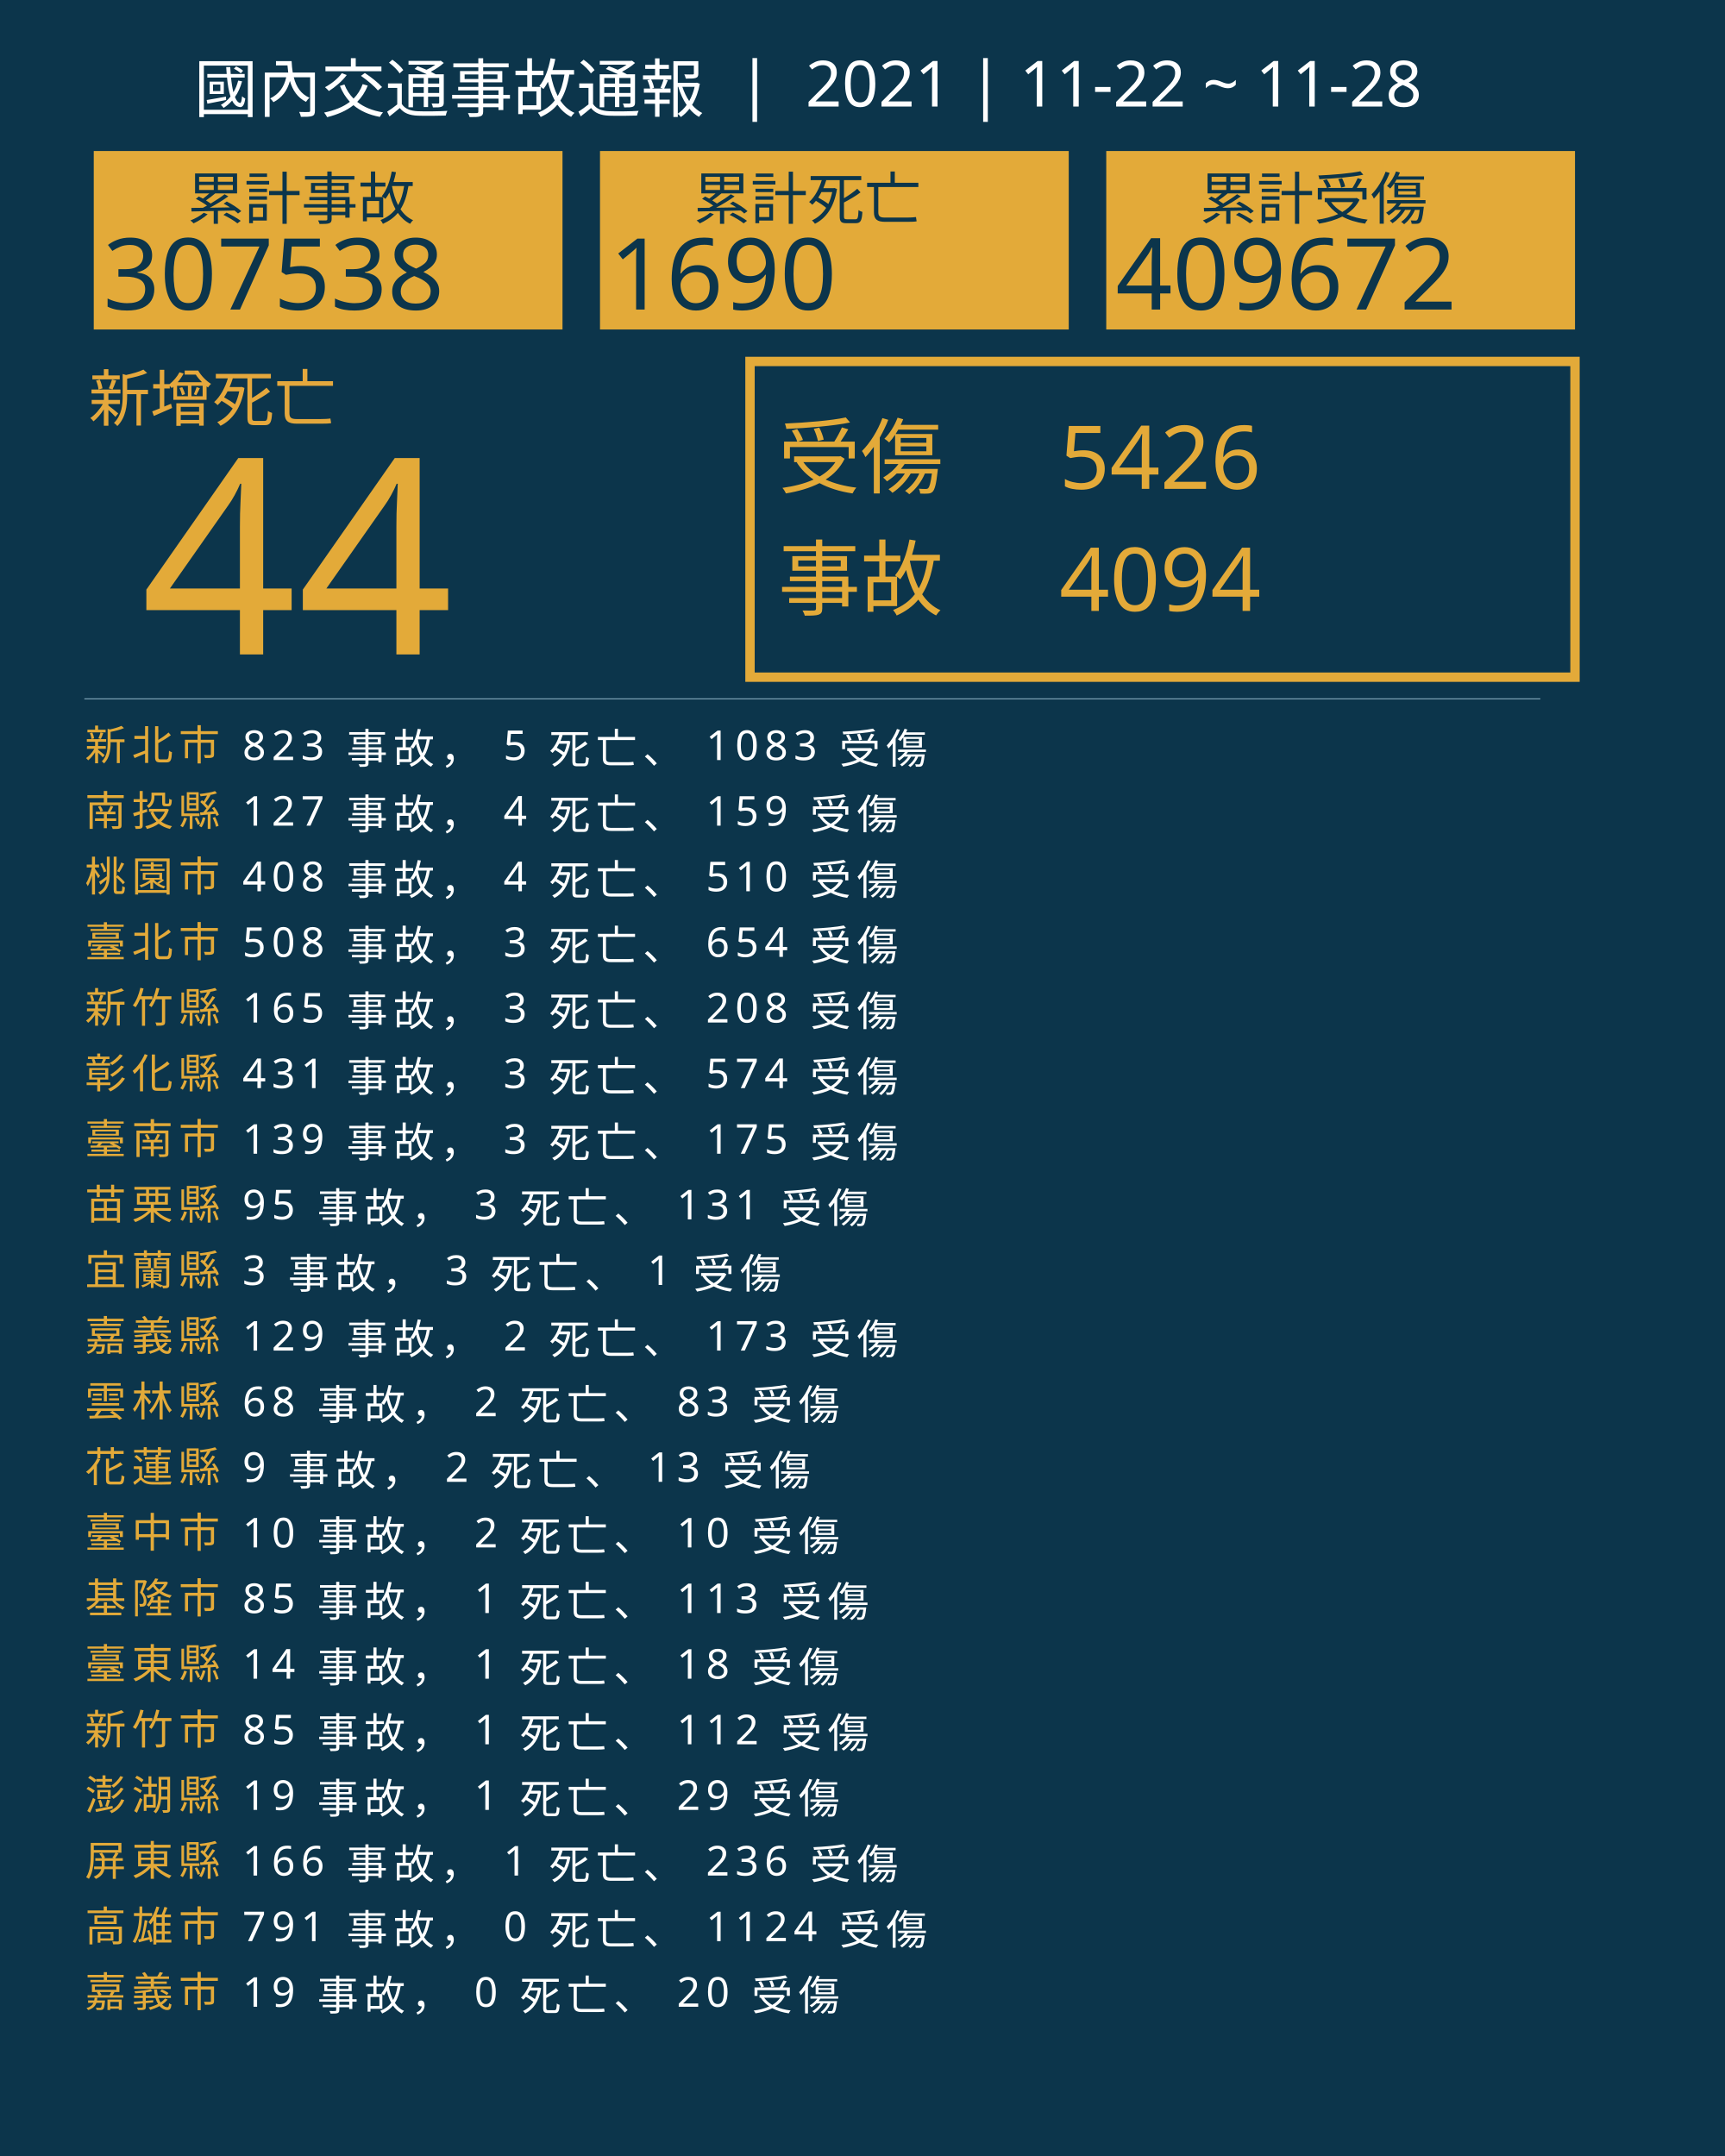
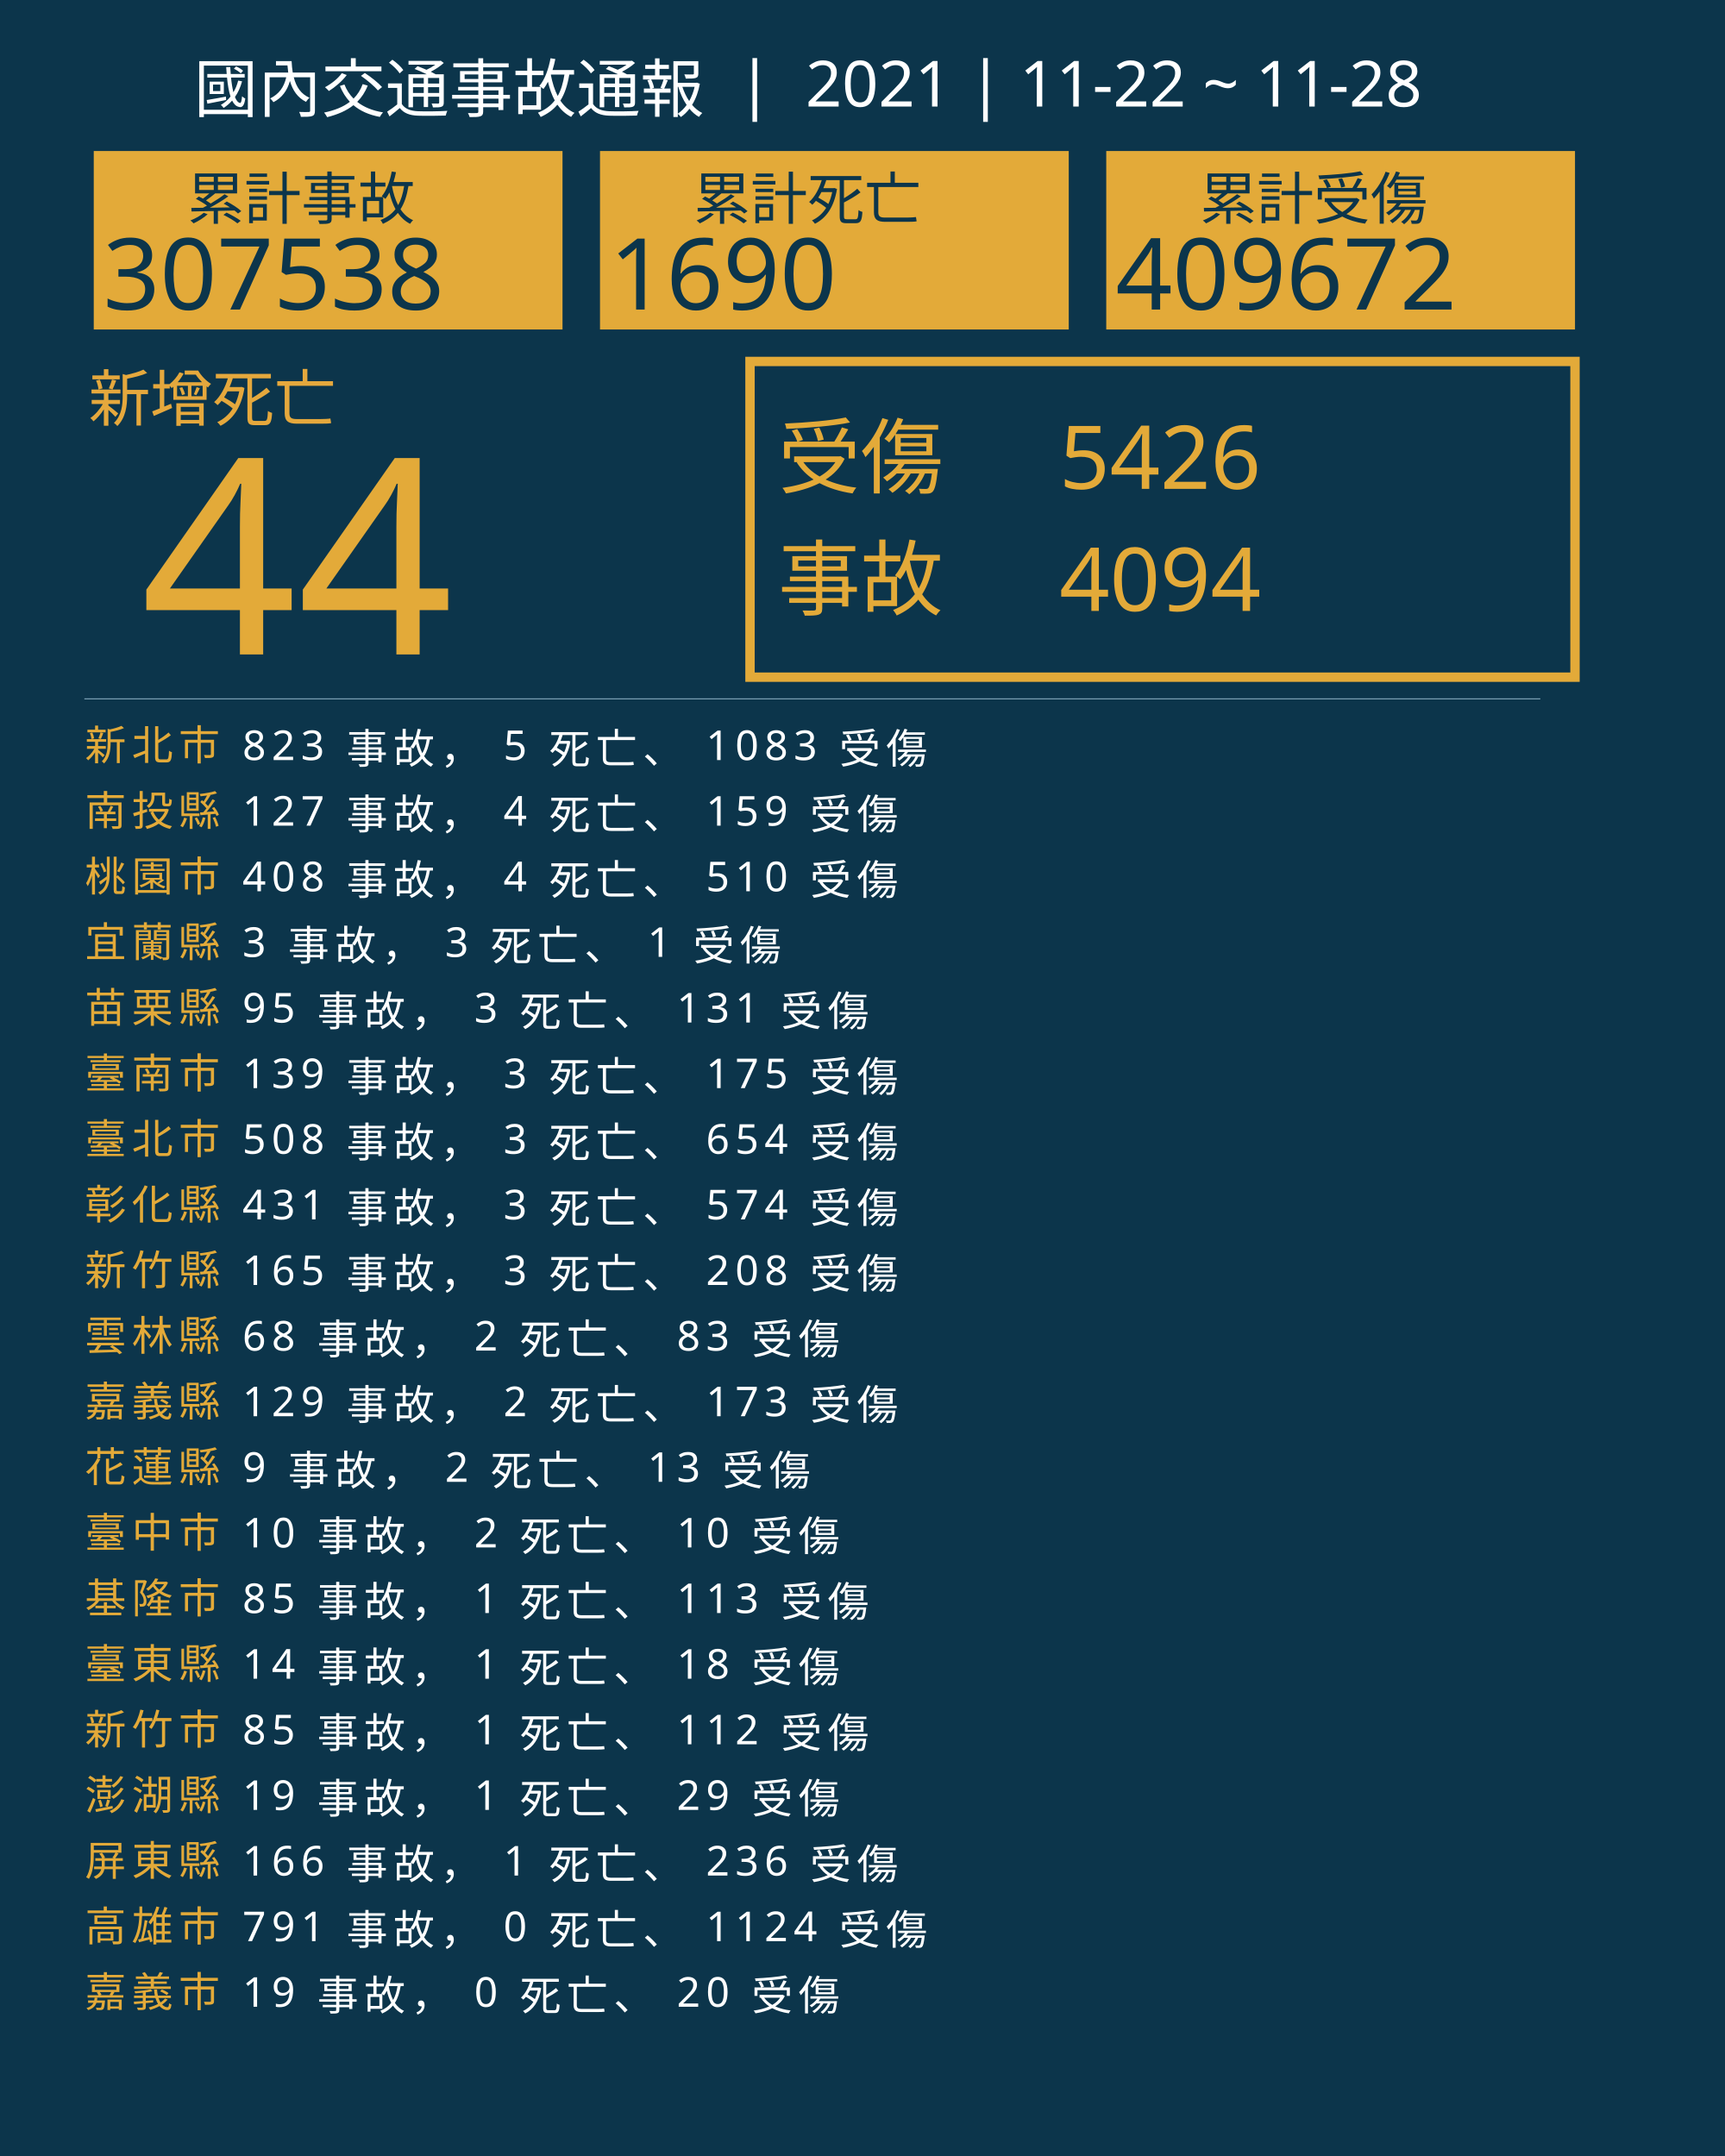
<svg xmlns="http://www.w3.org/2000/svg" version="1.1" id="圖層_1" x="0px" y="0px" viewBox="0 0 1840 2300" style="enable-background:new 0 0 1840 2300;" xml:space="preserve">
  <style type="text/css">
	.st0{fill:#0C354B;}
	.st1{fill:#E5A83D;}
	.st2{font-family:'NotoSansCJKtc-Bold-B5pc-H';}
	.st3{font-size:66px;}
	.st4{fill:#E3AA39;}
	.st5{font-family:'Arial-BoldMT';}
	.st6{font-size:291.776px;}
	.st7{fill:none;stroke:#E3AA39;stroke-miterlimit:10;stroke-width:10;}
	.st8{font-family:'NotoSansCJKtc-Light-B5pc-H';}
	.st9{font-size:88px;}
	.st10{font-family:'NotoSansCJKtc-Medium-B5pc-H';}
	.st11{font-size:94px;}
	.st12{fill:none;stroke:#8AAFC1;stroke-miterlimit:10;}
	.st13{font-size:60.649px;}
	.st14{font-size:106px;}
	.st15{fill:none;}
	.st16{font-size:44px;}
	.st17{letter-spacing:6;}
	.st18{fill:#FFFFFF;}
	.st19{letter-spacing:1;}
	.st20{font-size:68px;}
</style>
  <rect class="st0" width="1840" height="2300" />
  <text transform="matrix(1 0 0 1 94.5001 449.017)" class="st1 st2 st3">新增死亡</text>
  <g>
    <text transform="matrix(1 0 0 1 150 698.1412)" class="st4 st5 st6">44</text>
  </g>
  <g>
    <rect x="800" y="385.6" class="st7" width="880" height="336.8" />
    <g>
      <text transform="matrix(1 0 0 1 830 519.593)" class="st4 st8 st9">受傷</text>
      <text transform="matrix(1 0 0 1 1130 521.5084)" class="st4 st10 st11">5426</text>
      <text transform="matrix(1 0 0 1 1130 651.7274)" class="st4 st10 st11">4094</text>
      <text transform="matrix(1 0 0 1 830 649.4965)" class="st4 st8 st9">事故</text>
    </g>
  </g>
  <line class="st12" x1="90" y1="745.5" x2="1643" y2="745.5" />
  <g>
    <g>
      <rect x="100" y="161.1" class="st4" width="500" height="190.4" />
      <g>
        <text transform="matrix(1 0 0 1 200 233.9079)" class="st0 st10 st13">累計事故</text>
        <g>
          <text transform="matrix(1 0 0 1 110 330.2121)" class="st0 st5 st14">307538</text>
        </g>
      </g>
    </g>
    <g>
      <rect x="640" y="161.1" class="st4" width="500" height="190.4" />
      <g>
        <text transform="matrix(1 0 0 1 740 233.908)" class="st0 st10 st13">累計死亡</text>
        <g>
          <text transform="matrix(1 0 0 1 650 330.2122)" class="st0 st5 st14">1690</text>
        </g>
      </g>
    </g>
    <g>
      <rect x="1180" y="161.1" class="st4" width="500" height="190.4" />
      <g>
        <text transform="matrix(1 0 0 1 1280 233.908)" class="st0 st10 st13">累計受傷</text>
        <g>
          <text transform="matrix(1 0 0 1 1190 330.2122)" class="st0 st5 st14">409672</text>
        </g>
      </g>
    </g>
  </g>
  <rect x="90.6" y="772.1" class="st15" width="1141.8" height="314.8" />
  <text transform="matrix(1 0 0 1 90.5591 810.7965)">
    <tspan x="0" y="0" class="st4 st10 st16 st17">新北市</tspan>
    <tspan x="150.6" y="0" class="st18 st10 st16 st17"> 823 事故， 5 死亡、 1083 受傷</tspan>
    <tspan x="0" y="70" class="st4 st10 st16 st17">南投縣</tspan>
    <tspan x="150.6" y="70" class="st18 st10 st16 st17"> 127 事故， 4 死亡、 159 受傷</tspan>
    <tspan x="0" y="140" class="st4 st10 st16 st17">桃園市</tspan>
    <tspan x="150.6" y="140" class="st18 st10 st16 st17"> 408 事故， 4 死亡、 510 受傷</tspan>
-     <tspan x="0" y="210" class="st4 st10 st16 st17">臺北市</tspan>
-     <tspan x="150.6" y="210" class="st18 st10 st16 st17"> 508 事故， 3 死亡、 654 受傷</tspan>
-     <tspan x="0" y="280" class="st4 st10 st16 st17">新竹縣</tspan>
-     <tspan x="150.6" y="280" class="st18 st10 st16 st17"> 165 事故， 3 死亡、 208 受傷</tspan>
-     <tspan x="0" y="350" class="st4 st10 st16 st17">彰化縣</tspan>
-     <tspan x="150.6" y="350" class="st18 st10 st16 st17"> 431 事故， 3 死亡、 574 受傷</tspan>
-     <tspan x="0" y="420" class="st4 st10 st16 st17">臺南市</tspan>
-     <tspan x="150.6" y="420" class="st18 st10 st16 st17"> 139 事故， 3 死亡、 175 受傷</tspan>
-     <tspan x="0" y="490" class="st4 st10 st16 st17">苗栗縣</tspan>
-     <tspan x="150.6" y="490" class="st18 st10 st16 st17"> 95 事故， 3 死亡、 131 受傷</tspan>
-     <tspan x="0" y="560" class="st4 st10 st16 st17">宜蘭縣</tspan>
-     <tspan x="150.6" y="560" class="st18 st10 st16 st17"> 3 事故， 3 死亡、 1 受傷</tspan>
-     <tspan x="0" y="630" class="st4 st10 st16 st17">嘉義縣</tspan>
-     <tspan x="150.6" y="630" class="st18 st10 st16 st17"> 129 事故， 2 死亡、 173 受傷</tspan>
-     <tspan x="0" y="700" class="st4 st10 st16 st17">雲林縣</tspan>
-     <tspan x="150.6" y="700" class="st18 st10 st16 st17"> 68 事故， 2 死亡、 83 受傷</tspan>
+     <tspan x="0" y="210" class="st4 st10 st16 st17">宜蘭縣</tspan>
+     <tspan x="150.6" y="210" class="st18 st10 st16 st17"> 3 事故， 3 死亡、 1 受傷</tspan>
+     <tspan x="0" y="280" class="st4 st10 st16 st17">苗栗縣</tspan>
+     <tspan x="150.6" y="280" class="st18 st10 st16 st17"> 95 事故， 3 死亡、 131 受傷</tspan>
+     <tspan x="0" y="350" class="st4 st10 st16 st17">臺南市</tspan>
+     <tspan x="150.6" y="350" class="st18 st10 st16 st17"> 139 事故， 3 死亡、 175 受傷</tspan>
+     <tspan x="0" y="420" class="st4 st10 st16 st17">臺北市</tspan>
+     <tspan x="150.6" y="420" class="st18 st10 st16 st17"> 508 事故， 3 死亡、 654 受傷</tspan>
+     <tspan x="0" y="490" class="st4 st10 st16 st17">彰化縣</tspan>
+     <tspan x="150.6" y="490" class="st18 st10 st16 st17"> 431 事故， 3 死亡、 574 受傷</tspan>
+     <tspan x="0" y="560" class="st4 st10 st16 st17">新竹縣</tspan>
+     <tspan x="150.6" y="560" class="st18 st10 st16 st17"> 165 事故， 3 死亡、 208 受傷</tspan>
+     <tspan x="0" y="630" class="st4 st10 st16 st17">雲林縣</tspan>
+     <tspan x="150.6" y="630" class="st18 st10 st16 st17"> 68 事故， 2 死亡、 83 受傷</tspan>
+     <tspan x="0" y="700" class="st4 st10 st16 st17">嘉義縣</tspan>
+     <tspan x="150.6" y="700" class="st18 st10 st16 st17"> 129 事故， 2 死亡、 173 受傷</tspan>
    <tspan x="0" y="770" class="st4 st10 st16 st17">花蓮縣</tspan>
    <tspan x="150.6" y="770" class="st18 st10 st16 st17"> 9 事故， 2 死亡、 13 受傷</tspan>
    <tspan x="0" y="840" class="st4 st10 st16 st17">臺中市</tspan>
    <tspan x="150.6" y="840" class="st18 st10 st16 st17"> 10 事故， 2 死亡、 10 受傷</tspan>
    <tspan x="0" y="910" class="st4 st10 st16 st17">基隆市</tspan>
    <tspan x="150.6" y="910" class="st18 st10 st16 st17"> 85 事故， 1 死亡、 113 受傷</tspan>
    <tspan x="0" y="980" class="st4 st10 st16 st17">臺東縣</tspan>
    <tspan x="150.6" y="980" class="st18 st10 st16 st17"> 14 事故， 1 死亡、 18 受傷</tspan>
    <tspan x="0" y="1050" class="st4 st10 st16 st17">新竹市</tspan>
    <tspan x="150.6" y="1050" class="st18 st10 st16 st17"> 85 事故， 1 死亡、 112 受傷</tspan>
    <tspan x="0" y="1120" class="st4 st10 st16 st17">澎湖縣</tspan>
    <tspan x="150.6" y="1120" class="st18 st10 st16 st17"> 19 事故， 1 死亡、 29 受傷</tspan>
    <tspan x="0" y="1190" class="st4 st10 st16 st17">屏東縣</tspan>
    <tspan x="150.6" y="1190" class="st18 st10 st16 st17"> 166 事故， 1 死亡、 236 受傷</tspan>
    <tspan x="0" y="1260" class="st4 st10 st16 st17">高雄市</tspan>
    <tspan x="150.6" y="1260" class="st18 st10 st16 st17"> 791 事故， 0 死亡、 1124 受傷</tspan>
    <tspan x="0" y="1330" class="st4 st10 st16 st17">嘉義市</tspan>
    <tspan x="150.6" y="1330" class="st18 st10 st16 st17"> 19 事故， 0 死亡、 20 受傷</tspan>
  </text>
  <text transform="matrix(1 0 0 1 207 119.2712)" class="st18 st8 st20">國內交通事故通報  |  2021 | 11-22 ~ 11-28</text>
</svg>
